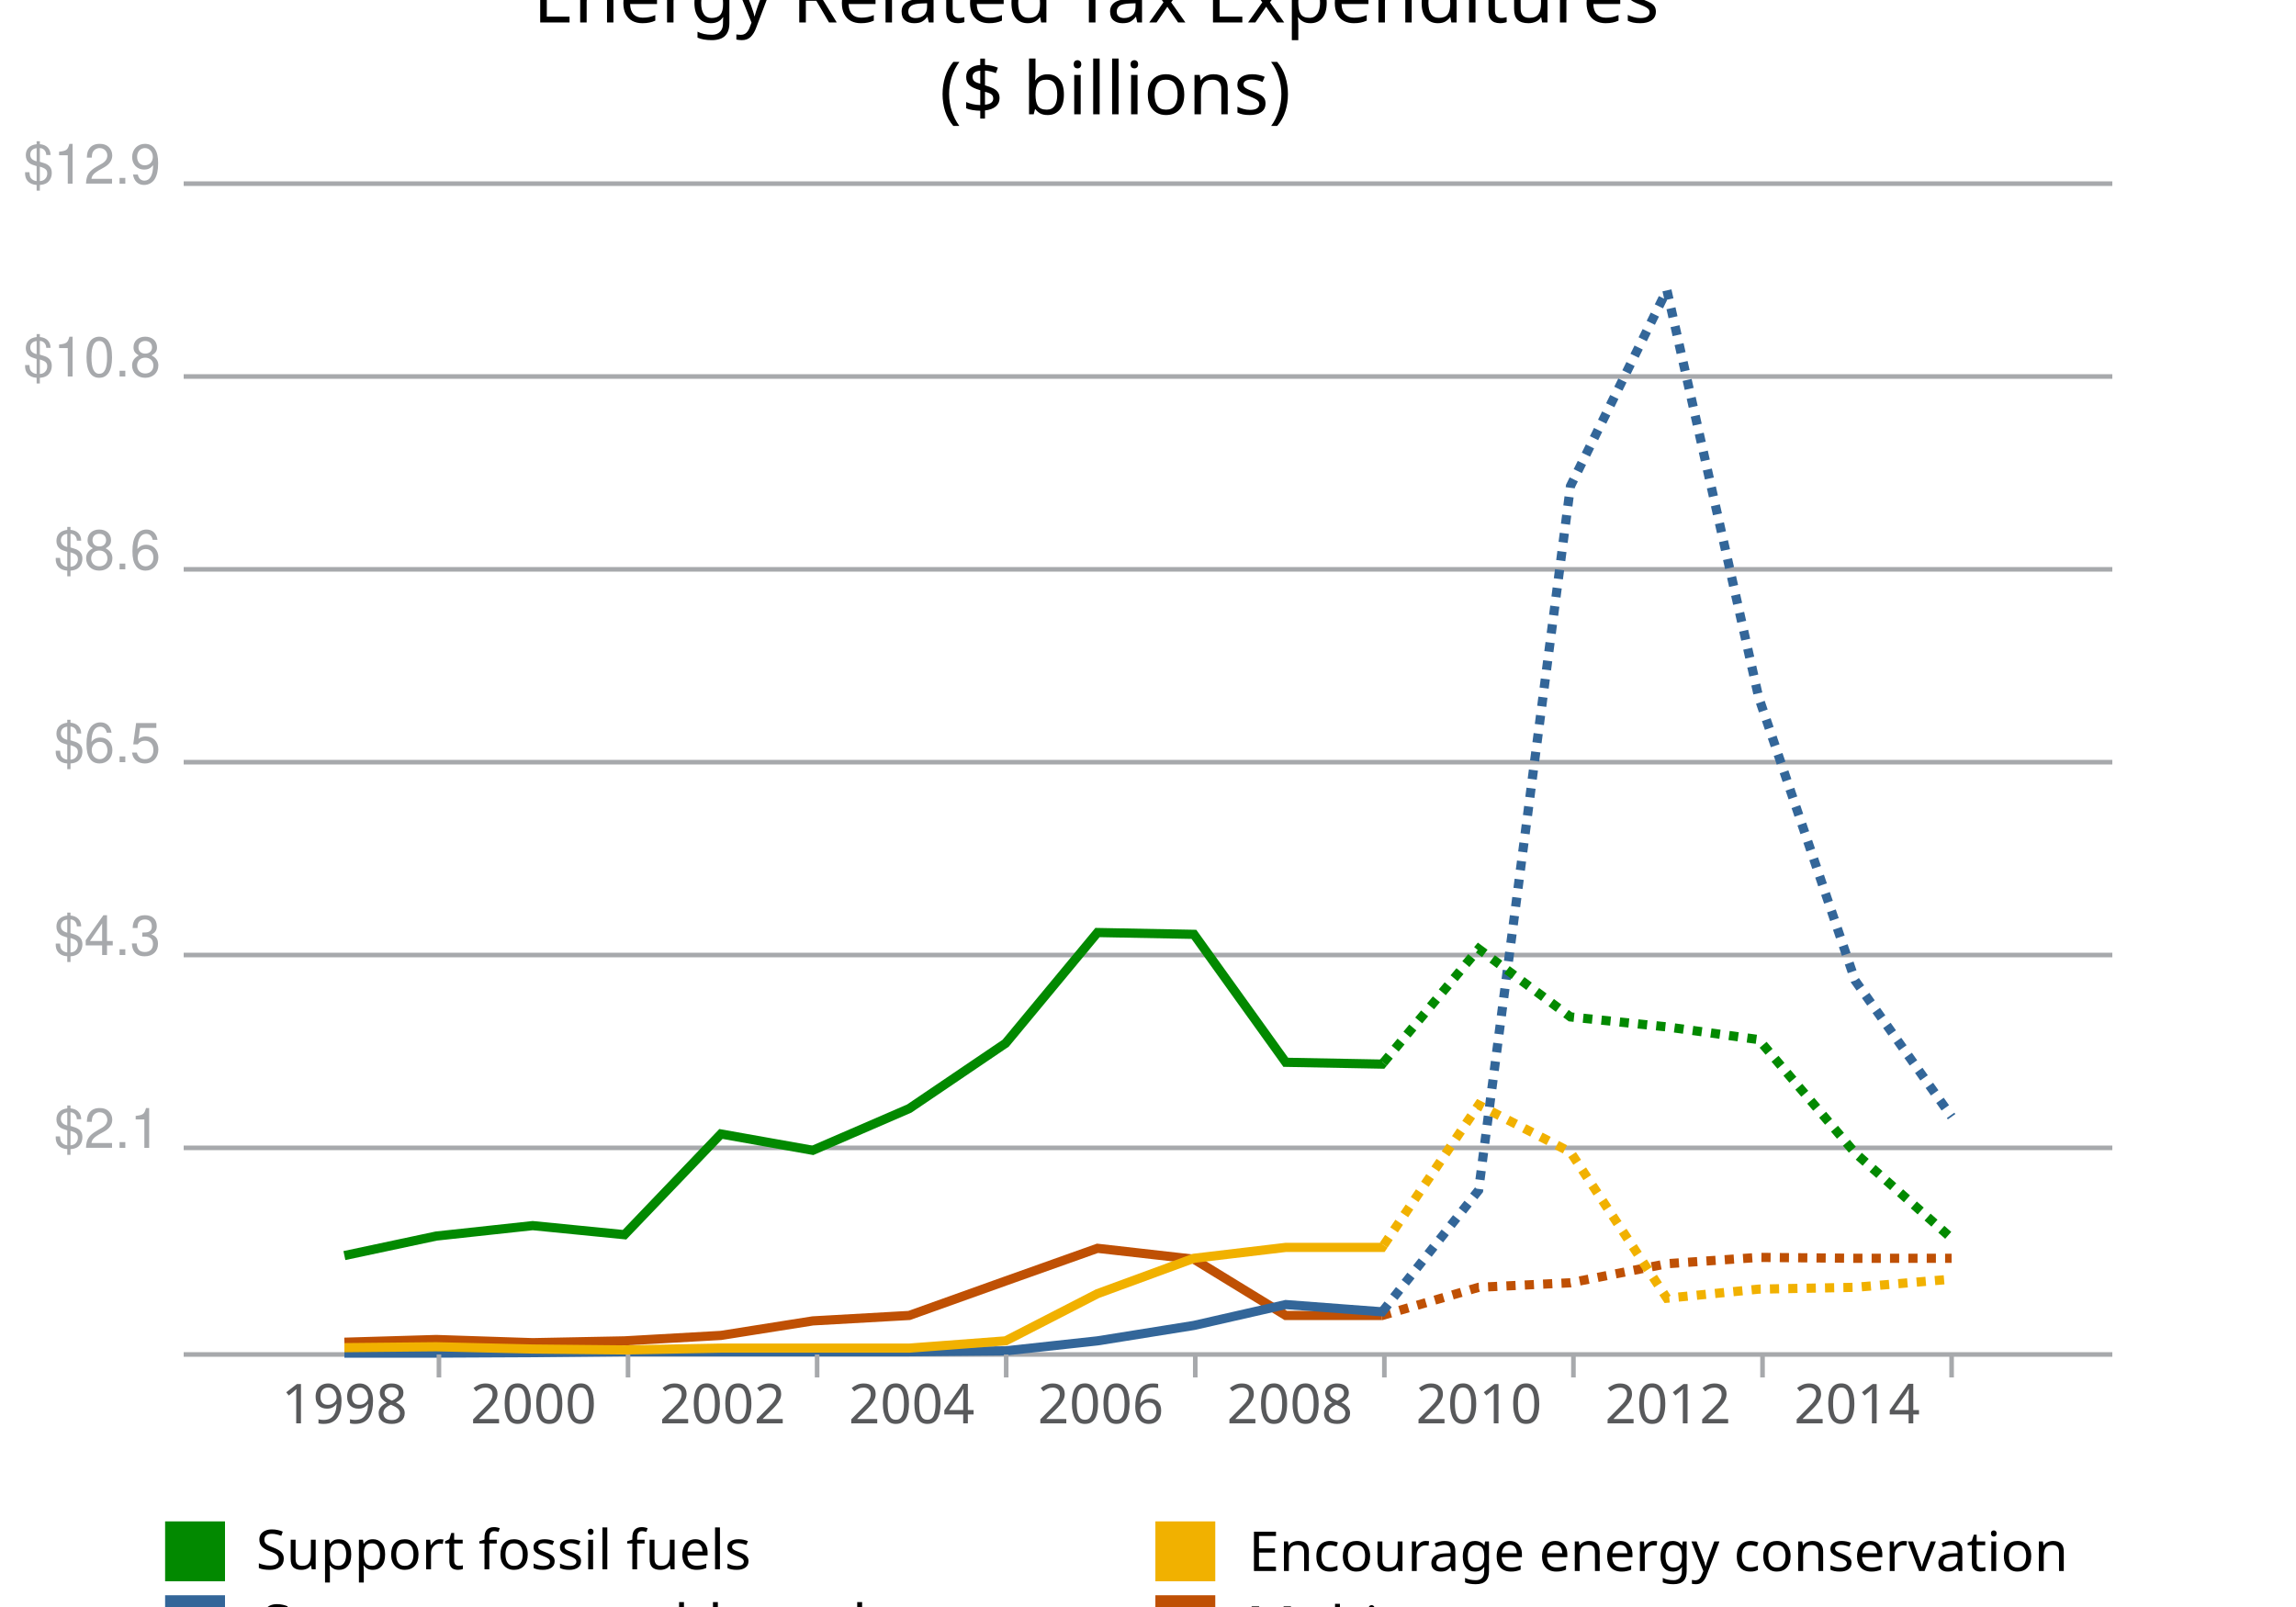
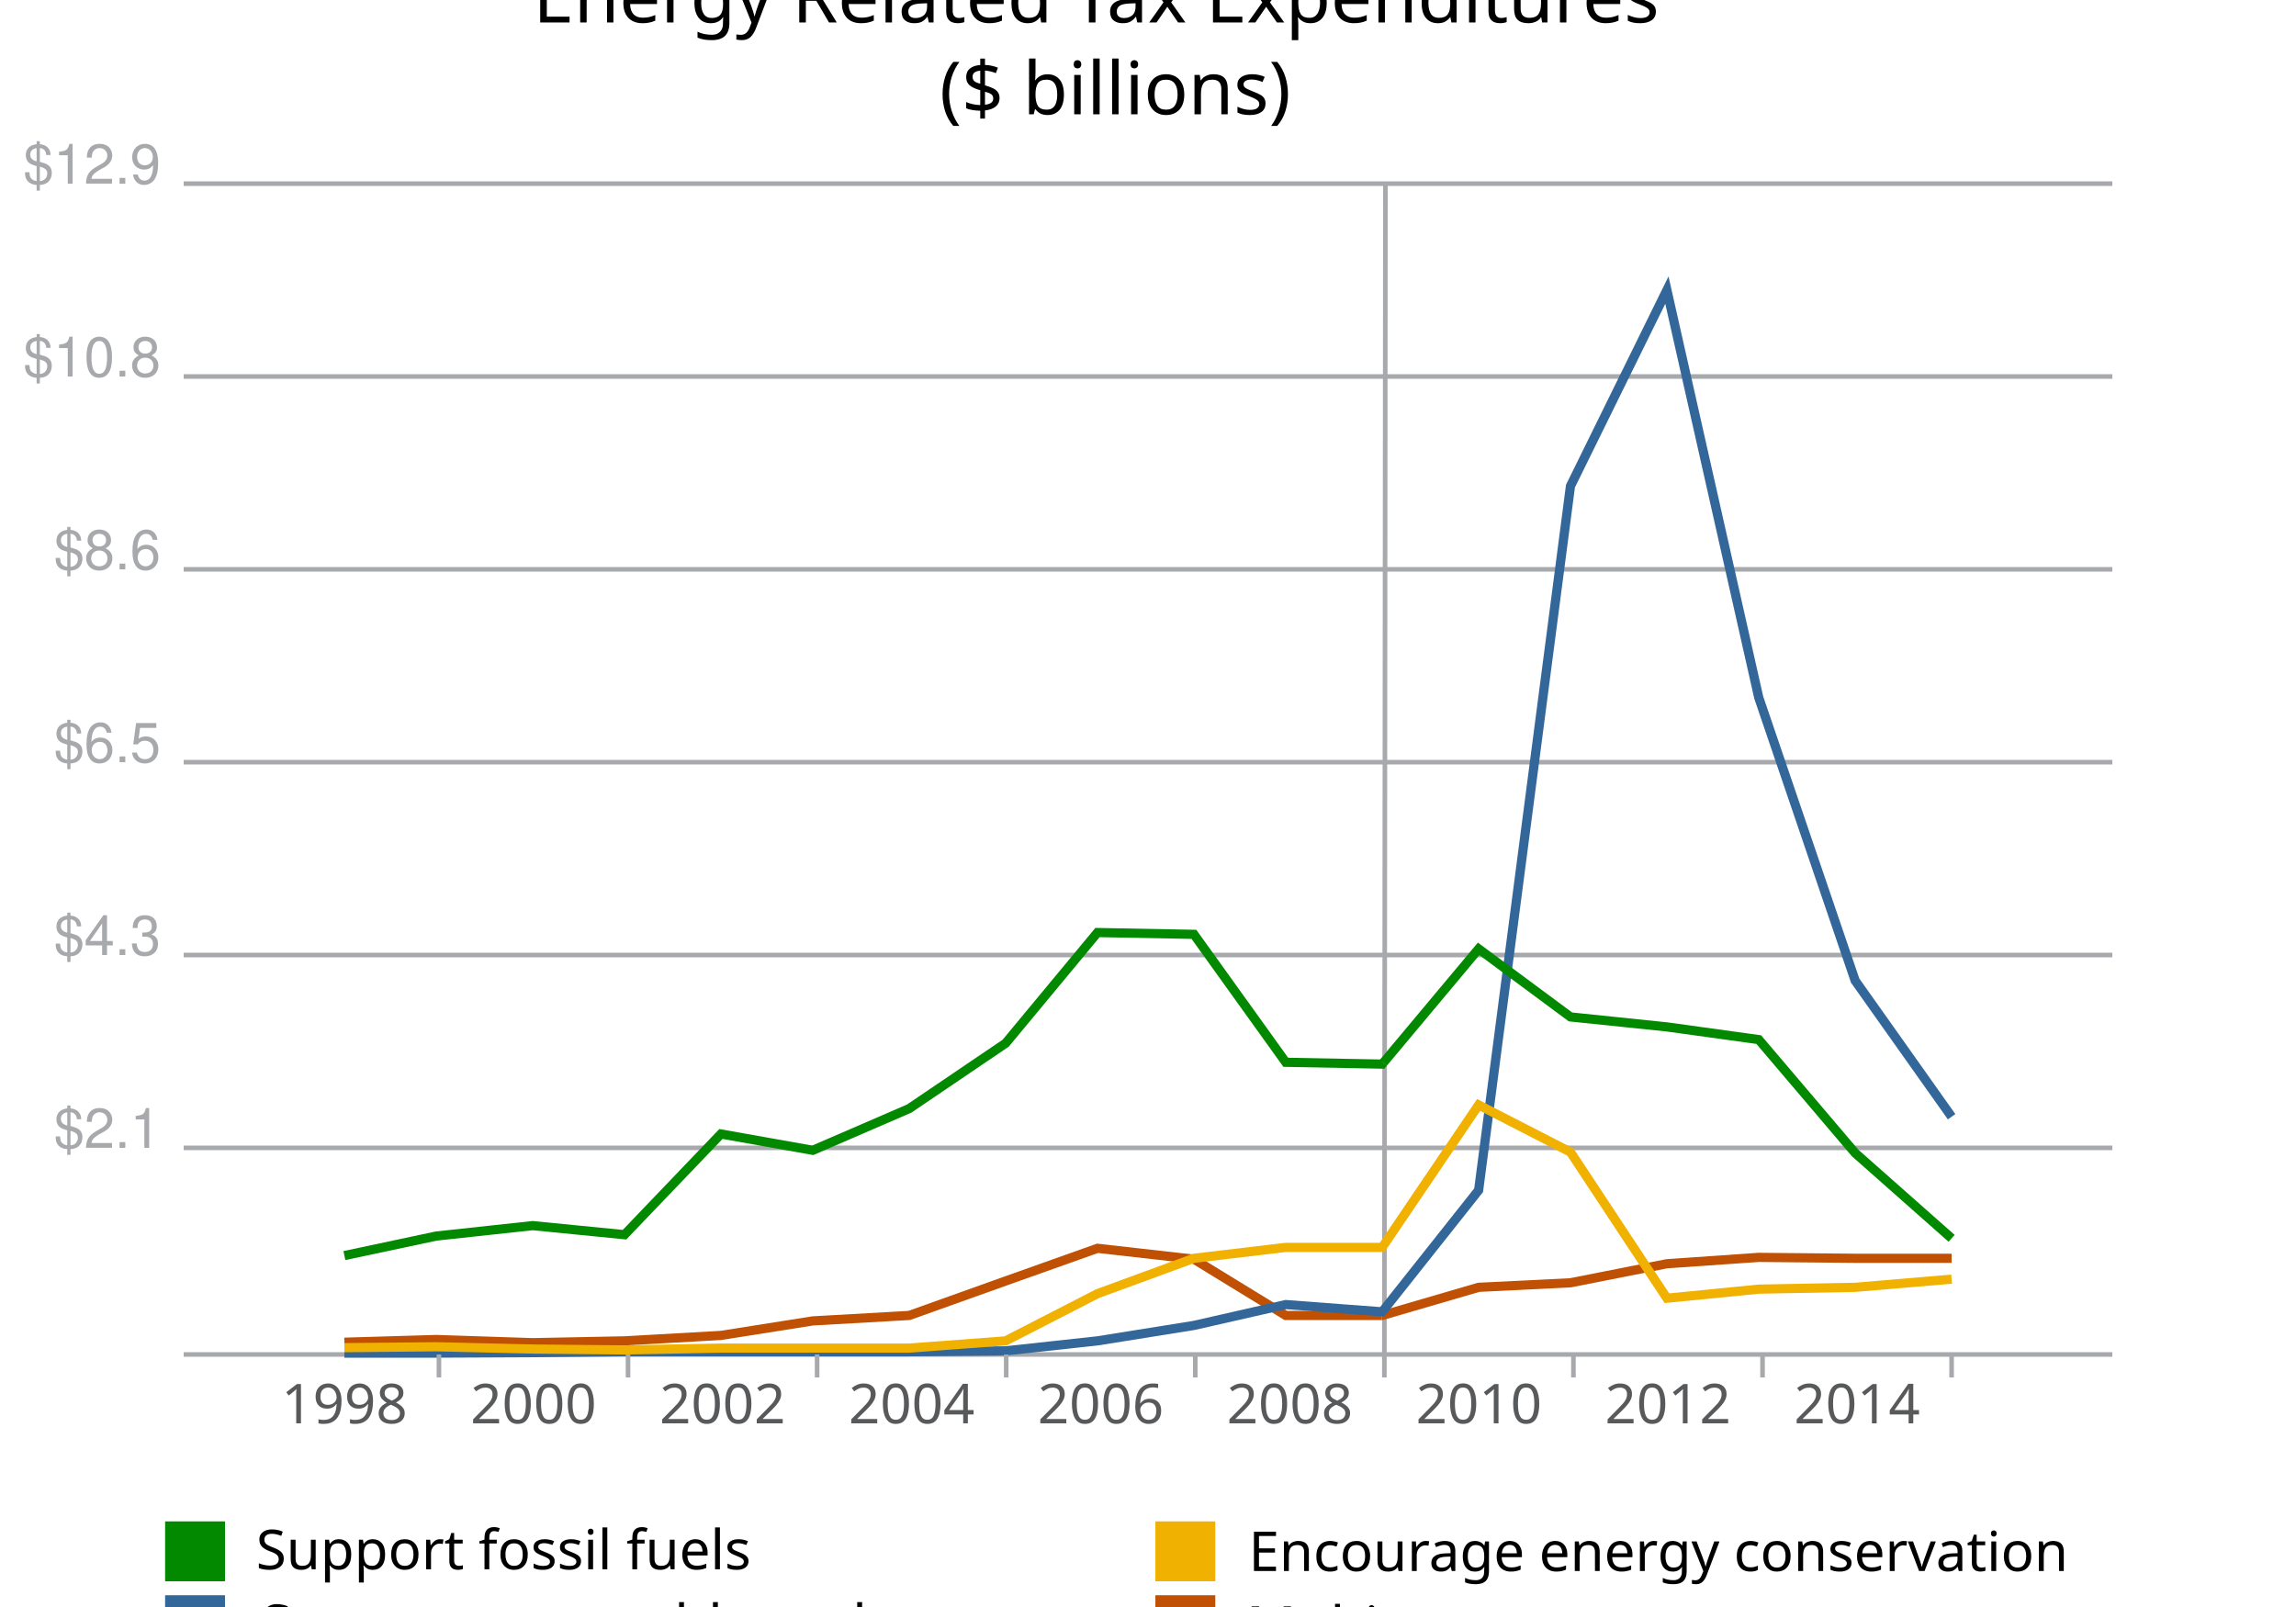
<svg xmlns="http://www.w3.org/2000/svg" height="350" version="1.1" width="500" id="svg2">
  <defs id="defs93">
    </defs>
  <style type="text/css" id="style4">
		

.x-axis-path, .y-gridline, .x-notch { fill:none; stroke: #a7a9ac; stroke-width:1; }



.y-gridline { stroke-width: 1; }

.y-axis-path, .y-axis-path2, .x-notch-left, .x-notch-right { display: none;}



.x-axis-label, .data-point-label {font-size: 12px; font-weight:normal; font-family: sans-serif; fill: #58595b; text-anchor:middle;}

.y-axis-label {font-size: 12px; font-family: helvetica; fill: #a7a9ac; text-anchor:end;}



.series-1-line { fill: none; stroke: #bf5004; stroke-width:2; }



.series-2-line { fill: none; stroke: #336699; stroke-width: 2;}

	</style>
  <rect height="409.5" width="515" x="-10" y="-28" id="rect6" style="fill:#ffffff" />
  <g id="grid" transform="translate(40, 40)">
+     <path class="x-notch" d="M 261.703,0.156 261.471,260" id="path77" />
    <g class="x-axis" id="x_axis">
      <path class="x-axis-path" d="M 0 255 L 420 255" id="path10" />
      <path class="x-notch-left" d="M 0 255, L 0 265" id="path12" />
      <path class="x-notch-right" d="M 420 255, L 420 265" id="path14" />
    </g>
    <g class="y-axis" id="y_axis">
      <path class="y-axis-path" d="M 0 255 L 0 0" id="path17" />
      <path class="y-axis-path-2" d="M 420 255 L 420 0" id="path19" />
      <path class="y-gridline" d="M 0 0 L 420 0" id="path21" />
      <text class="y-axis-label" x="-5" y="0" id="text23" style="font-size:12px;text-anchor:end;fill:#a7a9ac;font-family:helvetica">$12.9</text>
      <path class="y-gridline" d="M 0 42 L 420 42" id="path25" />
      <text class="y-axis-label" x="-5" y="42" id="text27" style="font-size:12px;text-anchor:end;fill:#a7a9ac;font-family:helvetica">$10.8</text>
      <path class="y-gridline" d="M 0 84 L 420 84" id="path29" />
      <text class="y-axis-label" x="-5" y="84" id="text31" style="font-size:12px;text-anchor:end;fill:#a7a9ac;font-family:helvetica">$8.6</text>
      <path class="y-gridline" d="M 0 126 L 420 126" id="path33" />
      <text class="y-axis-label" x="-5" y="126" id="text35" style="font-size:12px;text-anchor:end;fill:#a7a9ac;font-family:helvetica">$6.5</text>
      <path class="y-gridline" d="M 0 168 L 420 168" id="path37" />
      <text class="y-axis-label" x="-5" y="168" id="text39" style="font-size:12px;text-anchor:end;fill:#a7a9ac;font-family:helvetica">$4.3</text>
      <path class="y-gridline" d="M 0 210 L 420 210" id="path41" />
      <text class="y-axis-label" x="-5" y="210" id="text43" style="font-size:12px;text-anchor:end;fill:#a7a9ac;font-family:helvetica">$2.1</text>
    </g>
-     <path style="fill:none;stroke:#bf5004;stroke-width:2;stroke-opacity:1;stroke-miterlimit:4;stroke-dasharray:2,2;stroke-dashoffset:0" d="M 300.938 286.502 L 301 286.502 L 322 280.375 L 342 279.387 L 363 275.237 L 383 273.854 L 404 274.051 L 425 274.051 " id="path3697" transform="translate(-40,-40)" />
+     <path style="fill:none;stroke:#bf5004;stroke-width:2;stroke-opacity:1;stroke-miterlimit:4;stroke-dasharray:none;stroke-dashoffset:0" d="M 300.938 286.502 L 301 286.502 L 322 280.375 L 342 279.387 L 363 275.237 L 383 273.854 L 404 274.051 L 425 274.051 " id="path3697" transform="translate(-40,-40)" />
    <path style="fill:none;stroke:#bf5004;stroke-width:2;stroke-opacity:1" d="M 75 292.332 L 95 291.739 L 116 292.431 L 136 292.036 L 157 290.85 L 177 287.688 L 198 286.502 L 219 278.992 L 239 271.877 L 260 274.249 L 280 286.502 L 300.938 286.502 " id="path47" transform="translate(-40,-40)" />
-     <path style="fill:none;stroke:#336699;stroke-width:2;stroke-opacity:1;stroke-miterlimit:4;stroke-dasharray:2,2;stroke-dashoffset:0" d="M 301.055 285.643 L 322 259.229 L 342 105.87 L 363 63.182 L 383 151.917 L 404 213.577 L 425 243.221 " id="path3682" transform="translate(-40,-40)" />
+     <path style="fill:none;stroke:#336699;stroke-width:2;stroke-opacity:1;stroke-miterlimit:4;stroke-dasharray:none;stroke-dashoffset:0" d="M 301.055 285.643 L 322 259.229 L 342 105.87 L 363 63.182 L 383 151.917 L 404 213.577 L 425 243.221 " id="path3682" transform="translate(-40,-40)" />
    <path style="fill:none;stroke:#336699;stroke-width:2;stroke-opacity:1" d="M 75 294.704 L 95 294.704 L 116 294.605 L 136 294.407 L 157 294.407 L 177 294.407 L 198 294.407 L 219 294.21 L 239 292.036 L 260 288.676 L 280 284.13 L 301 285.711 L 301.055 285.643 " id="path49" transform="translate(-40,-40)" />
-     <path style="fill:none;stroke:#f1b100;stroke-opacity:1;stroke-width:2;stroke-miterlimit:4;stroke-dasharray:2,2;stroke-dashoffset:0" d="M 301.34 271.177 L 322 240.652 L 342 250.929 L 363 282.747 L 383 280.771 L 404 280.375 L 425 278.597 " id="path3692" transform="translate(-40,-40)" />
+     <path style="fill:none;stroke:#f1b100;stroke-opacity:1;stroke-width:2;stroke-miterlimit:4;stroke-dasharray:none;stroke-dashoffset:0" d="M 301.34 271.177 L 322 240.652 L 342 250.929 L 363 282.747 L 383 280.771 L 404 280.375 L 425 278.597 " id="path3692" transform="translate(-40,-40)" />
    <path style="fill:none;stroke:#f1b100;stroke-opacity:1;stroke-width:2;stroke-miterlimit:4;stroke-dasharray:none" d="M 75 293.518 L 95 293.32 L 116 293.814 L 136 294.012 L 157 293.617 L 177 293.617 L 198 293.617 L 219 292.036 L 239 281.759 L 260 274.051 L 280 271.68 L 301 271.68 L 301.34 271.177 " id="path51" transform="translate(-40,-40)" />
-     <path style="fill:none;stroke:#028900;stroke-opacity:1;stroke-width:2;stroke-miterlimit:4;stroke-dasharray:2,2;stroke-dashoffset:0" d="M 301.257 231.452 L 322 206.66 L 342 221.482 L 363 223.656 L 383 226.423 L 404 251.126 L 425 269.704 " id="path3687" transform="translate(-40,-40)" />
+     <path style="fill:none;stroke:#028900;stroke-opacity:1;stroke-width:2;stroke-miterlimit:4;stroke-dasharray:none;stroke-dashoffset:0" d="M 301.257 231.452 L 322 206.66 L 342 221.482 L 363 223.656 L 383 226.423 L 404 251.126 L 425 269.704 " id="path3687" transform="translate(-40,-40)" />
    <path style="fill:none;stroke:#028900;stroke-opacity:1;stroke-width:2;stroke-miterlimit:4;stroke-dasharray:none" d="M 75 273.459 L 95 269.209 L 116 266.937 L 136 268.913 L 157 246.976 L 177 250.534 L 198 241.443 L 219 227.213 L 239 203.103 L 260 203.498 L 280 231.364 L 301 231.759 L 301.257 231.452 " id="path53" transform="translate(-40,-40)" />
    <text class="x-axis-label" x="35.0" y="270" id="text55">
			1998
		</text>
    <path class="x-notch" d="M 55.588 255 L 55.588 260" id="path57" />
    <text class="x-axis-label" x="76.176" y="270" id="text59">
			2000
		</text>
    <path class="x-notch" d="M 96.765 255 L 96.765 260" id="path61" />
    <text class="x-axis-label" x="117.353" y="270" id="text63">
			2002
		</text>
    <path class="x-notch" d="M 137.941 255 L 137.941 260" id="path65" />
    <text class="x-axis-label" x="158.529" y="270" id="text67">
			2004
		</text>
    <path class="x-notch" d="M 179.118 255 L 179.118 260" id="path69" />
    <text class="x-axis-label" x="199.706" y="270" id="text71">
			2006
		</text>
    <path class="x-notch" d="M 220.294 255 L 220.294 260" id="path73" />
    <text class="x-axis-label" x="240.882" y="270" id="text75">
			2008
		</text>
-     <path class="x-notch" d="M 261.471 255 L 261.471 260" id="path77" />
    <text class="x-axis-label" x="282.059" y="270" id="text79">
			2010
		</text>
    <path class="x-notch" d="M 302.647 255 L 302.647 260" id="path81" />
    <text class="x-axis-label" x="323.235" y="270" id="text83">
			2012
		</text>
    <path class="x-notch" d="M 343.824 255 L 343.824 260" id="path85" />
    <text class="x-axis-label" x="364.412" y="270" id="text87">
			2014
		</text>
    <path class="x-notch" d="M 385.0 255 L 385.0 260" id="path89" />
  </g>
  <text xml:space="preserve" style="font-size:16px;font-style:normal;font-weight:normal;text-align:center;text-anchor:middle;fill:#000000;fill-opacity:1;stroke:none;font-family:sans;-inkscape-font-specification:sans" x="249.109" y="4.902" id="text3890">
    <tspan id="tspan3892" x="249.109" y="4.902">Energy Related Tax Expenditures</tspan>
    <tspan x="249.109" y="24.902" id="tspan3894">($ billions)</tspan>
  </text>
  <g id="g3873" transform="translate(-178.1911,339.8329)">
    <g id="g3800" transform="translate(130.6693,-334.1304)">
      <rect style="fill:#028900;fill-opacity:1;stroke:none" id="rect3675" width="13.043" height="13.043" x="83.478" y="325.652" />
      <rect style="fill:#336699;fill-opacity:1;stroke:none" id="rect3675-3" width="13.043" height="13.043" x="83.478" y="341.739" />
      <text xml:space="preserve" style="font-size:12px;font-style:normal;font-weight:normal;fill:#000000;fill-opacity:1;stroke:none;font-family:sans;-inkscape-font-specification:sans" x="103.284" y="336.087" id="text3739">
        <tspan id="tspan3741" x="103.284" y="336.087">Support fossil fuels</tspan>
      </text>
      <text xml:space="preserve" style="font-size:12px;font-style:normal;font-weight:normal;fill:#000000;fill-opacity:1;stroke:none;font-family:sans;-inkscape-font-specification:sans" x="104.368" y="352.361" id="text3739-3">
        <tspan x="104.368" y="352.361" id="tspan2885">Support renewable and </tspan>
        <tspan x="104.368" y="367.361" id="tspan2889">alternative fuels (incl. nuclear)</tspan>
        <tspan x="104.368" y="382.361" id="tspan3790" />
      </text>
    </g>
    <g id="g3792" transform="translate(130.6693,-333.2609)">
      <rect style="fill:#f1b100;fill-opacity:1;stroke:none" id="rect3675-5" width="13.043" height="13.043" x="299.13" y="324.783" />
      <rect style="fill:#bf5004;fill-opacity:1;stroke:none" id="rect3675-1" width="13.043" height="13.043" x="299.13" y="340.87" />
      <text xml:space="preserve" style="font-size:12px;font-style:normal;font-weight:normal;fill:#000000;fill-opacity:1;stroke:none;font-family:sans;-inkscape-font-specification:sans" x="319.44" y="335.591" id="text3739-1">
        <tspan id="tspan3741-2" x="319.44" y="335.591">Encourage energy conservation</tspan>
      </text>
      <text xml:space="preserve" style="font-size:12px;font-style:normal;font-weight:normal;fill:#000000;fill-opacity:1;stroke:none;font-family:sans;-inkscape-font-specification:sans" x="318.936" y="351.865" id="text3739-4">
        <tspan id="tspan3741-7" x="318.936" y="351.865">Multi-use</tspan>
      </text>
    </g>
  </g>
</svg>
